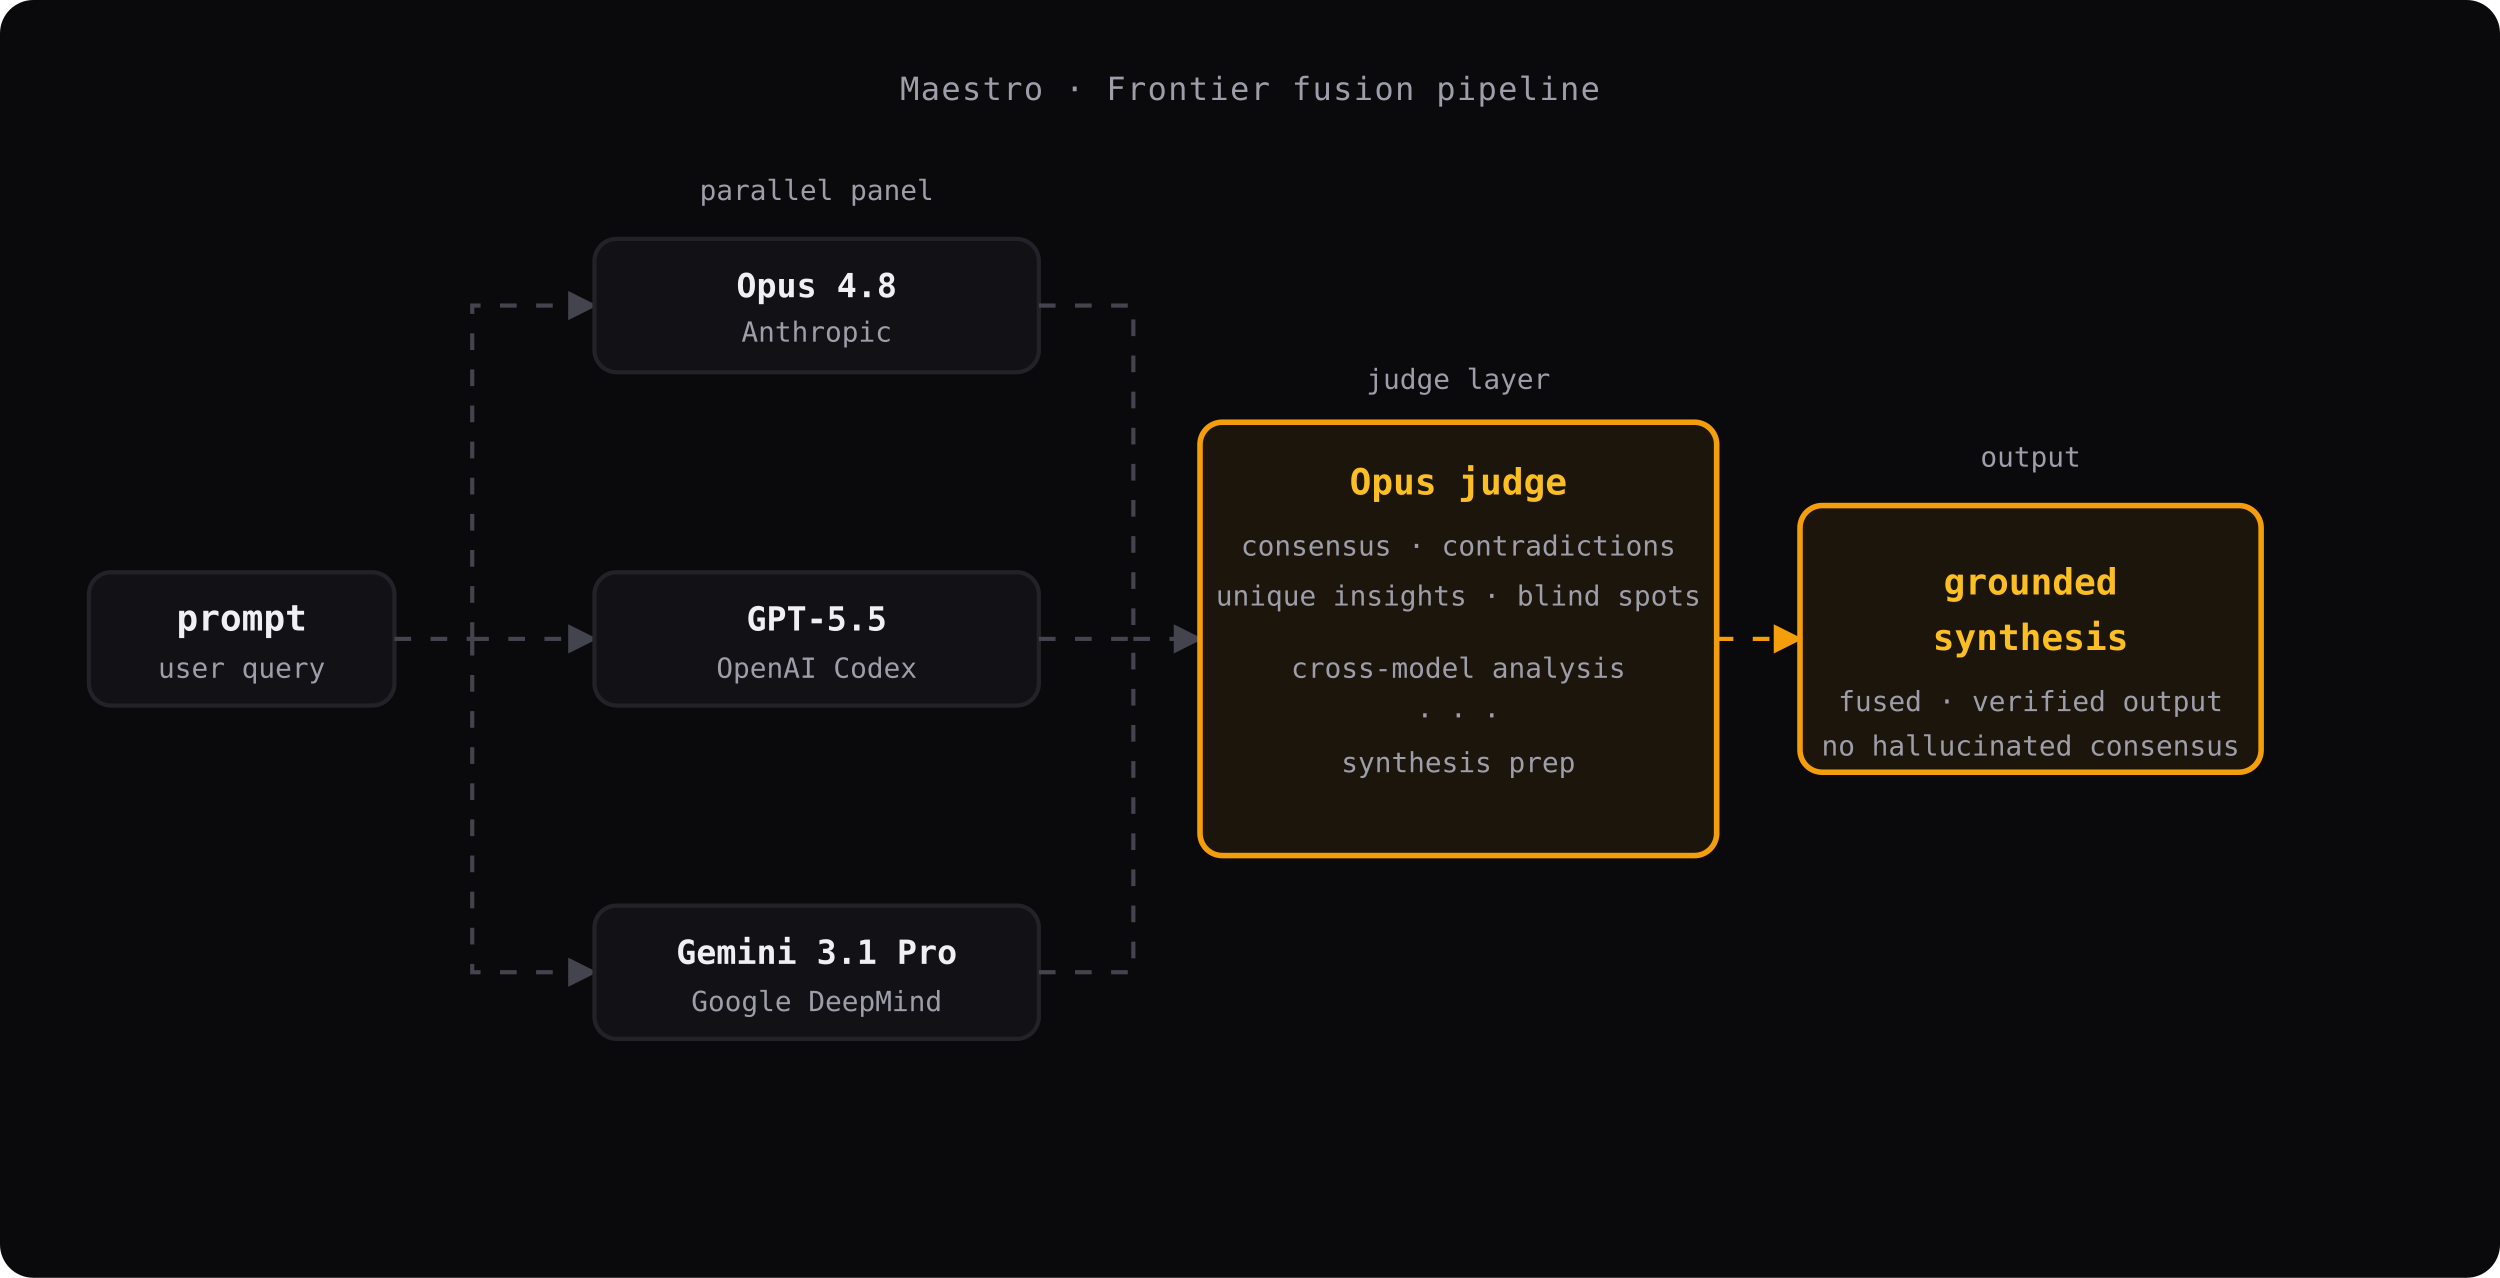
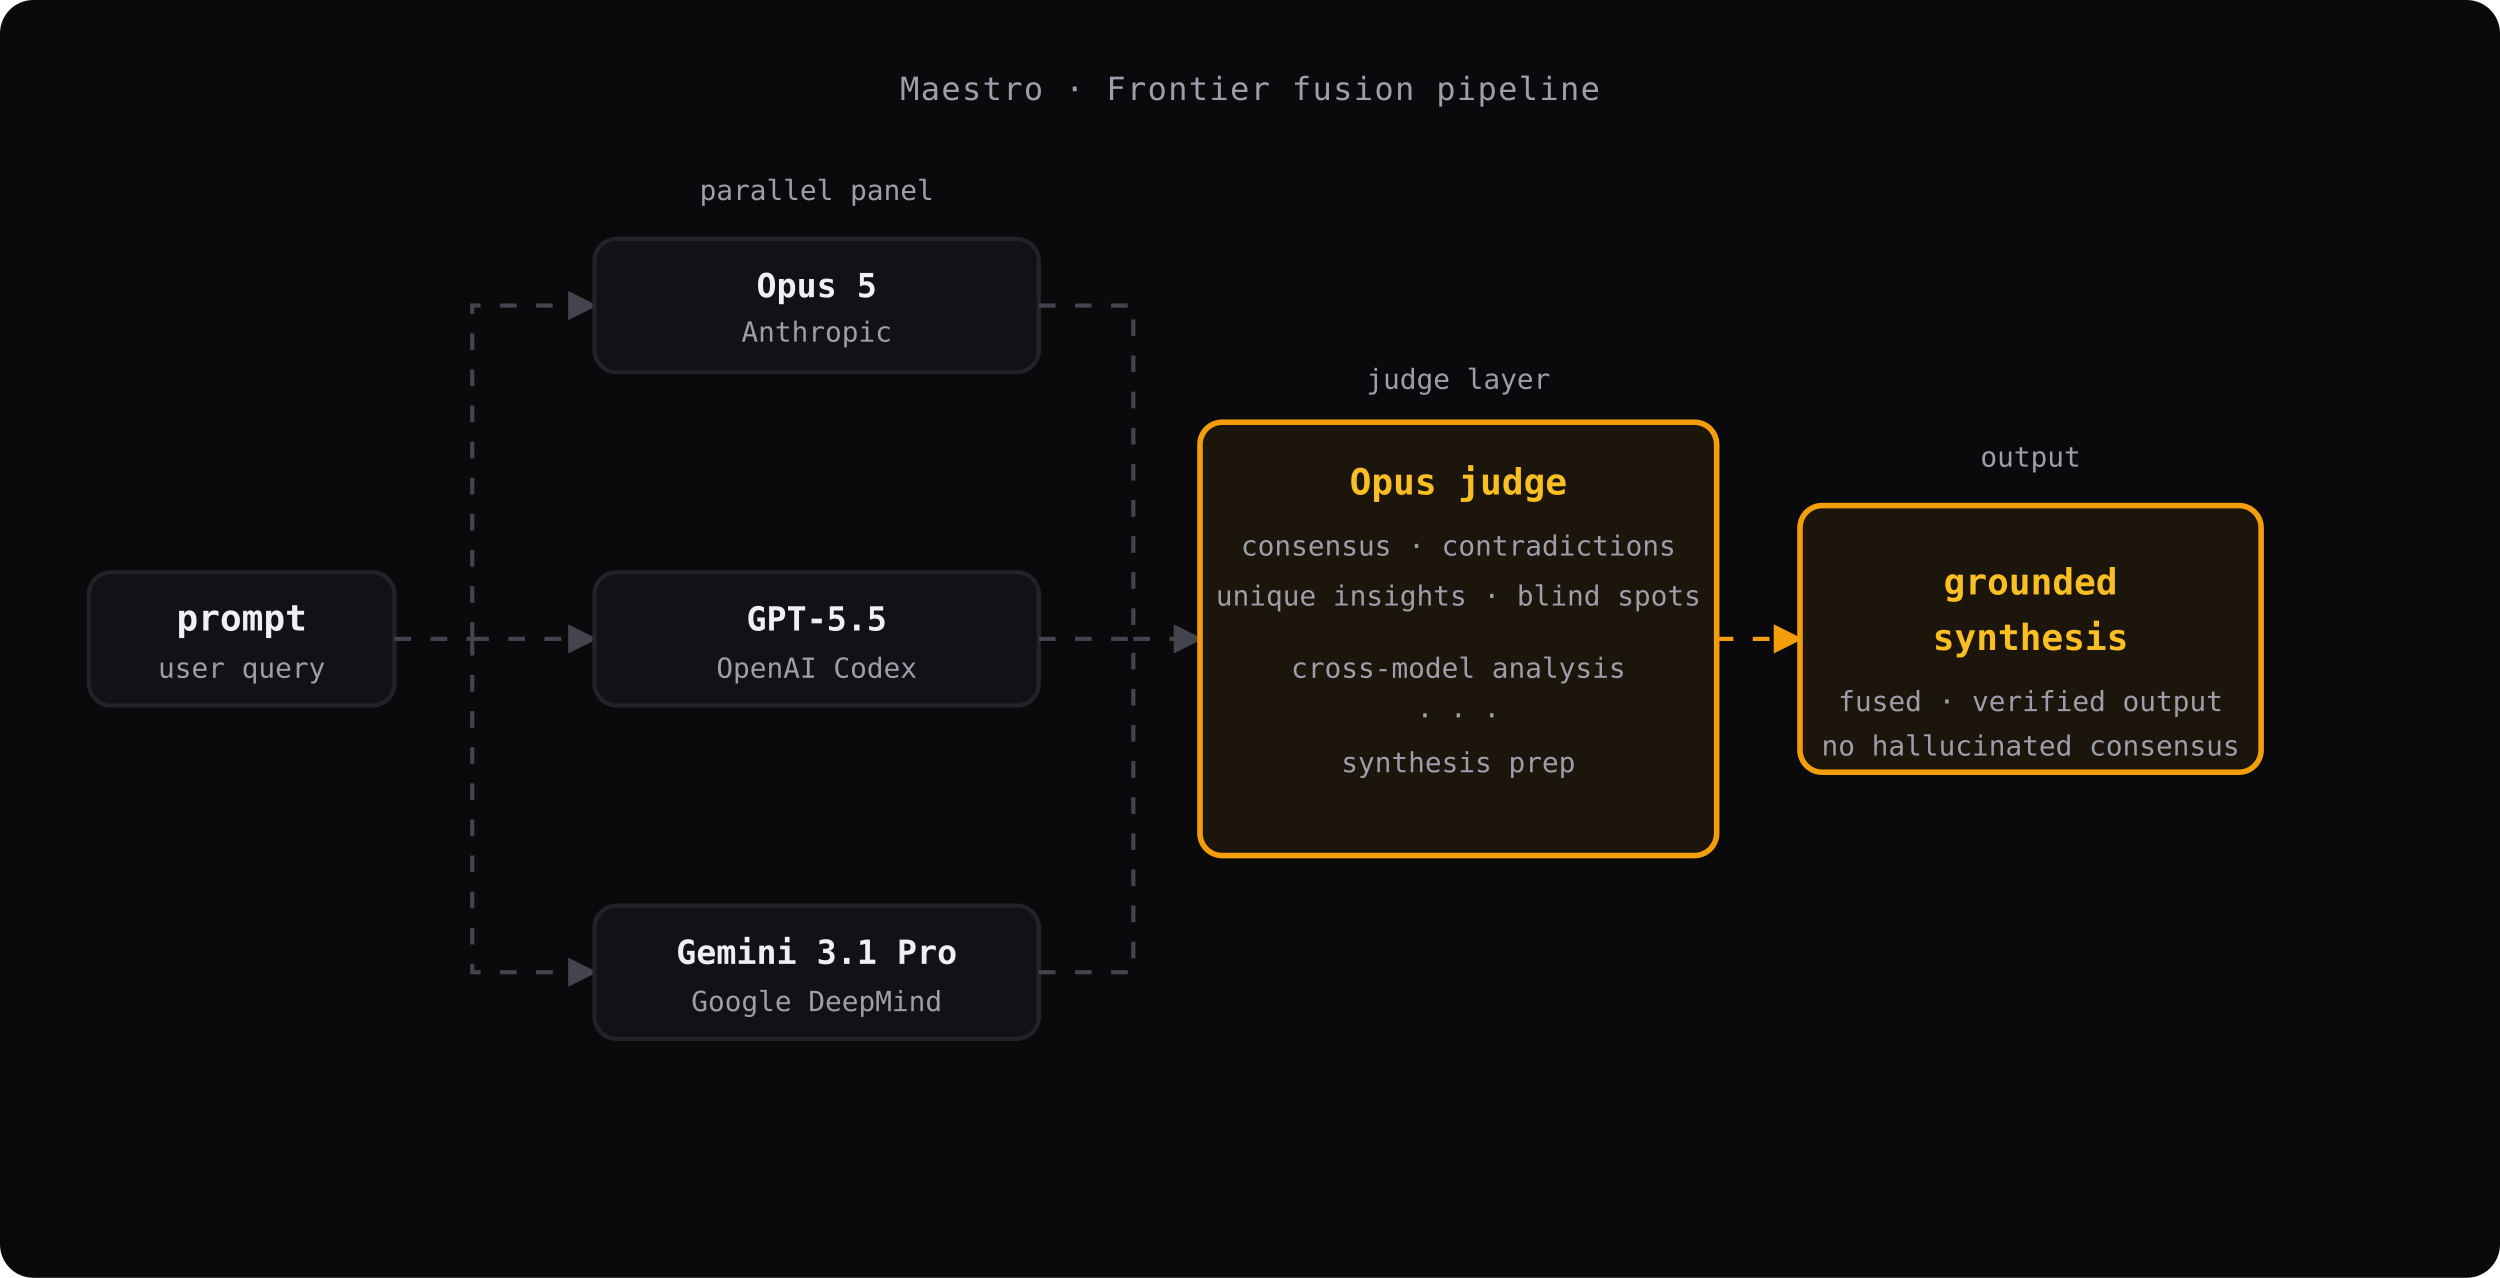
<svg xmlns="http://www.w3.org/2000/svg" viewBox="0 0 900 460" role="img" aria-labelledby="t d">
  <style>
    .bg   { fill: #0a0a0c; }
    .node { fill: #121216; stroke: #222228; stroke-width: 1.5; }
    .panel{ fill: #121216; stroke: #222228; stroke-width: 1.5; }
    .judge{ fill: rgb(245 158 11 / 0.08); stroke: #f59e0b; stroke-width: 2; }
    .synth{ fill: rgb(245 158 11 / 0.08); stroke: #f59e0b; stroke-width: 2; }
    .lbl  { font: 600 13px ui-monospace, SFMono-Regular, Consolas, monospace; fill: #f0f0f4; }
    .mdl  { font: 600 12px ui-monospace, SFMono-Regular, Consolas, monospace; fill: #f0f0f4; }
    .sub  { font: 400 10px ui-monospace, SFMono-Regular, Consolas, monospace; fill: #9e9eaa; }
    .edge { stroke: #44444e; stroke-width: 1.5; fill: none; }
    .flow { stroke-dasharray: 6 7; animation: dash 1.6s linear infinite; }
    .acc  { stroke: #f59e0b; }
    .acct { fill: #fbbf24; }
    @keyframes dash { to { stroke-dashoffset: -26; } }
    @media (prefers-reduced-motion: reduce) { .flow { animation: none; } }
  </style>
  <defs>
    <marker id="a" viewBox="0 0 10 10" refX="9" refY="5" markerWidth="7" markerHeight="7" orient="auto-start-reverse">
      <path d="M0 0 L10 5 L0 10 z" fill="#44444e" />
    </marker>
    <marker id="b" viewBox="0 0 10 10" refX="9" refY="5" markerWidth="7" markerHeight="7" orient="auto-start-reverse">
      <path d="M0 0 L10 5 L0 10 z" fill="#f59e0b" />
    </marker>
  </defs>
  <rect class="bg" width="900" height="460" rx="12" />
  <rect class="node" x="32" y="206" width="110" height="48" rx="8" />
  <text class="lbl" x="87" y="227" text-anchor="middle">prompt</text>
  <text class="sub" x="87" y="244" text-anchor="middle">user query</text>
  <path class="edge flow" d="M142 230 H170" />
  <path class="edge flow" d="M170 230 V110 H214" marker-end="url(#a)" />
  <path class="edge flow" d="M170 230 H214" marker-end="url(#a)" />
  <path class="edge flow" d="M170 230 V350 H214" marker-end="url(#a)" />
  <rect class="panel" x="214" y="86" width="160" height="48" rx="8" />
-   <text class="mdl" x="294" y="107" text-anchor="middle">Opus 4.8</text>
+   <text class="mdl" x="294" y="107" text-anchor="middle">Opus 5</text>
  <text class="sub" x="294" y="123" text-anchor="middle">Anthropic</text>
  <rect class="panel" x="214" y="206" width="160" height="48" rx="8" />
  <text class="mdl" x="294" y="227" text-anchor="middle">GPT-5.5</text>
  <text class="sub" x="294" y="244" text-anchor="middle">OpenAI Codex</text>
  <rect class="panel" x="214" y="326" width="160" height="48" rx="8" />
  <text class="mdl" x="294" y="347" text-anchor="middle">Gemini 3.1 Pro</text>
  <text class="sub" x="294" y="364" text-anchor="middle">Google DeepMind</text>
  <path class="edge flow" d="M374 110 H408 V230" />
  <path class="edge flow" d="M374 230 H408" />
  <path class="edge flow" d="M374 350 H408 V230" />
  <path class="edge flow" d="M408 230 H432" marker-end="url(#a)" />
  <rect class="judge" x="432" y="152" width="186" height="156" rx="8" />
  <text class="lbl acct" x="525" y="178" text-anchor="middle">Opus judge</text>
  <text class="sub" x="525" y="200" text-anchor="middle">consensus · contradictions</text>
  <text class="sub" x="525" y="218" text-anchor="middle">unique insights · blind spots</text>
  <text class="sub" x="525" y="244" text-anchor="middle">cross-model analysis</text>
  <text class="sub" x="525" y="261" text-anchor="middle">·  ·  ·</text>
  <text class="sub" x="525" y="278" text-anchor="middle" style="fill:#9e9eaa;">synthesis prep</text>
  <path class="edge flow acc" d="M618 230 H648" marker-end="url(#b)" />
  <rect class="synth" x="648" y="182" width="166" height="96" rx="8" />
  <text class="lbl acct" x="731" y="214" text-anchor="middle">grounded</text>
  <text class="lbl acct" x="731" y="234" text-anchor="middle">synthesis</text>
  <text class="sub" x="731" y="256" text-anchor="middle">fused · verified output</text>
  <text class="sub" x="731" y="272" text-anchor="middle">no hallucinated consensus</text>
  <text class="sub" x="450" y="36" text-anchor="middle" style="font-size:11.5px; fill:#9e9eaa; letter-spacing:0.5px;">Maestro · Frontier fusion pipeline</text>
  <text class="sub" x="294" y="72" text-anchor="middle">parallel panel</text>
  <text class="sub" x="525" y="140" text-anchor="middle">judge layer</text>
  <text class="sub" x="731" y="168" text-anchor="middle">output</text>
</svg>
